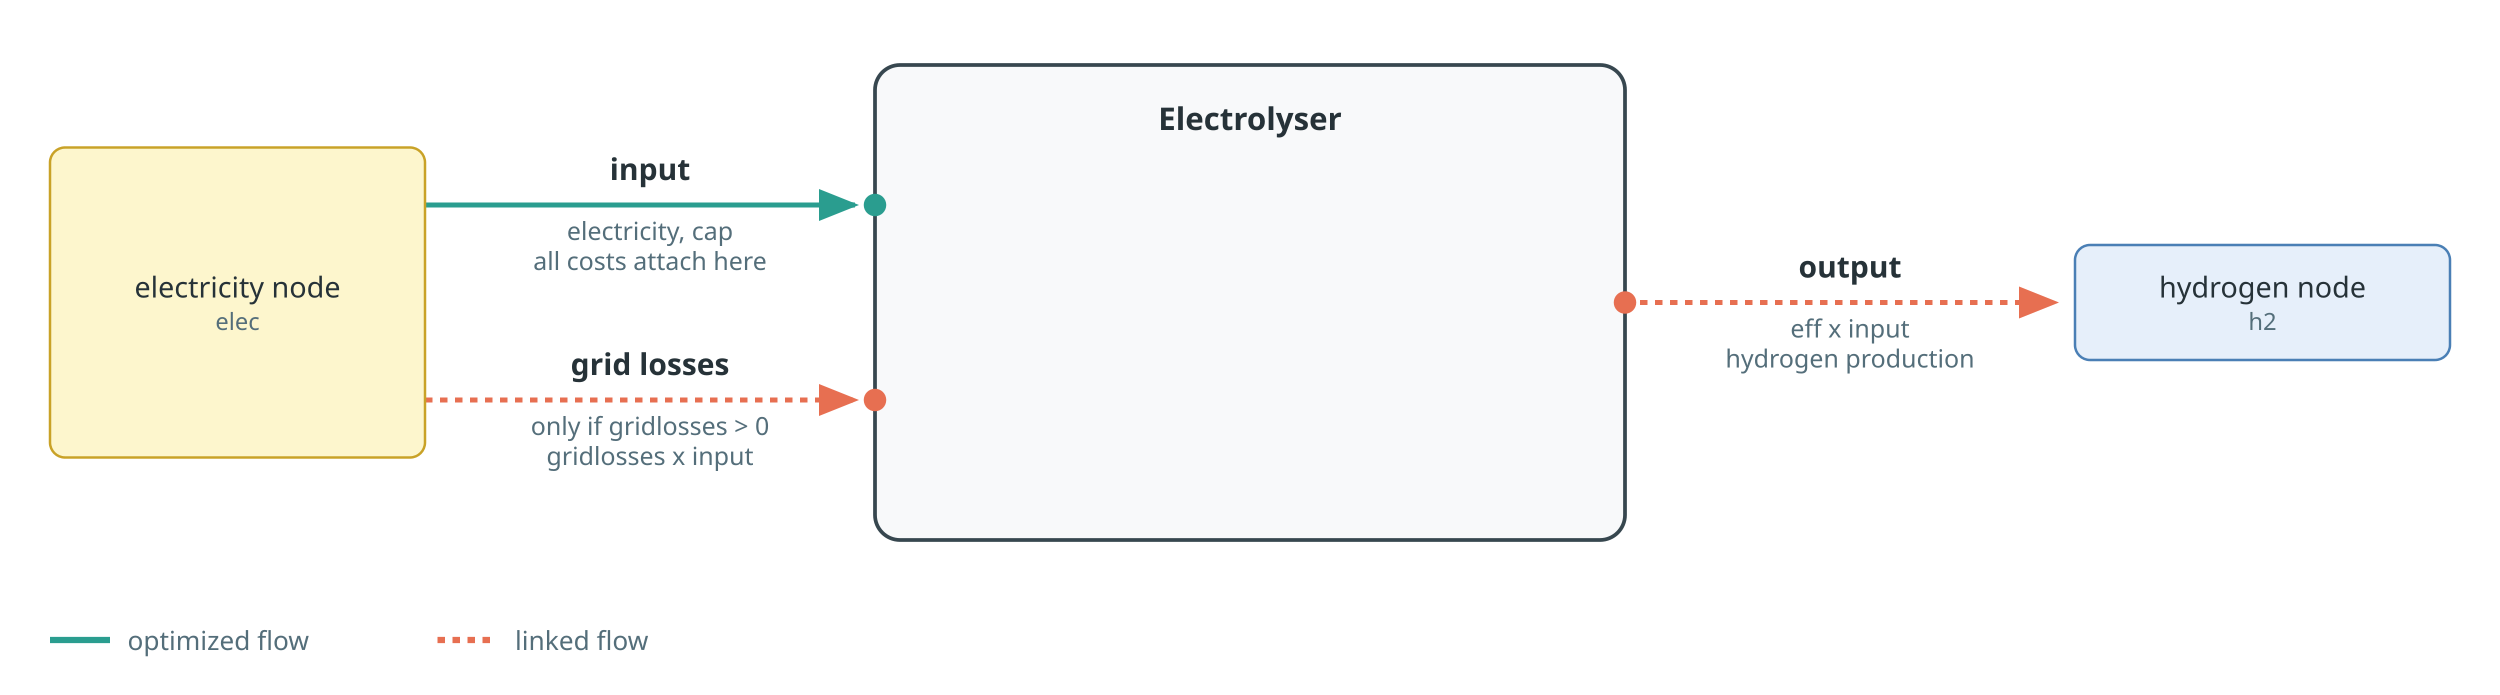
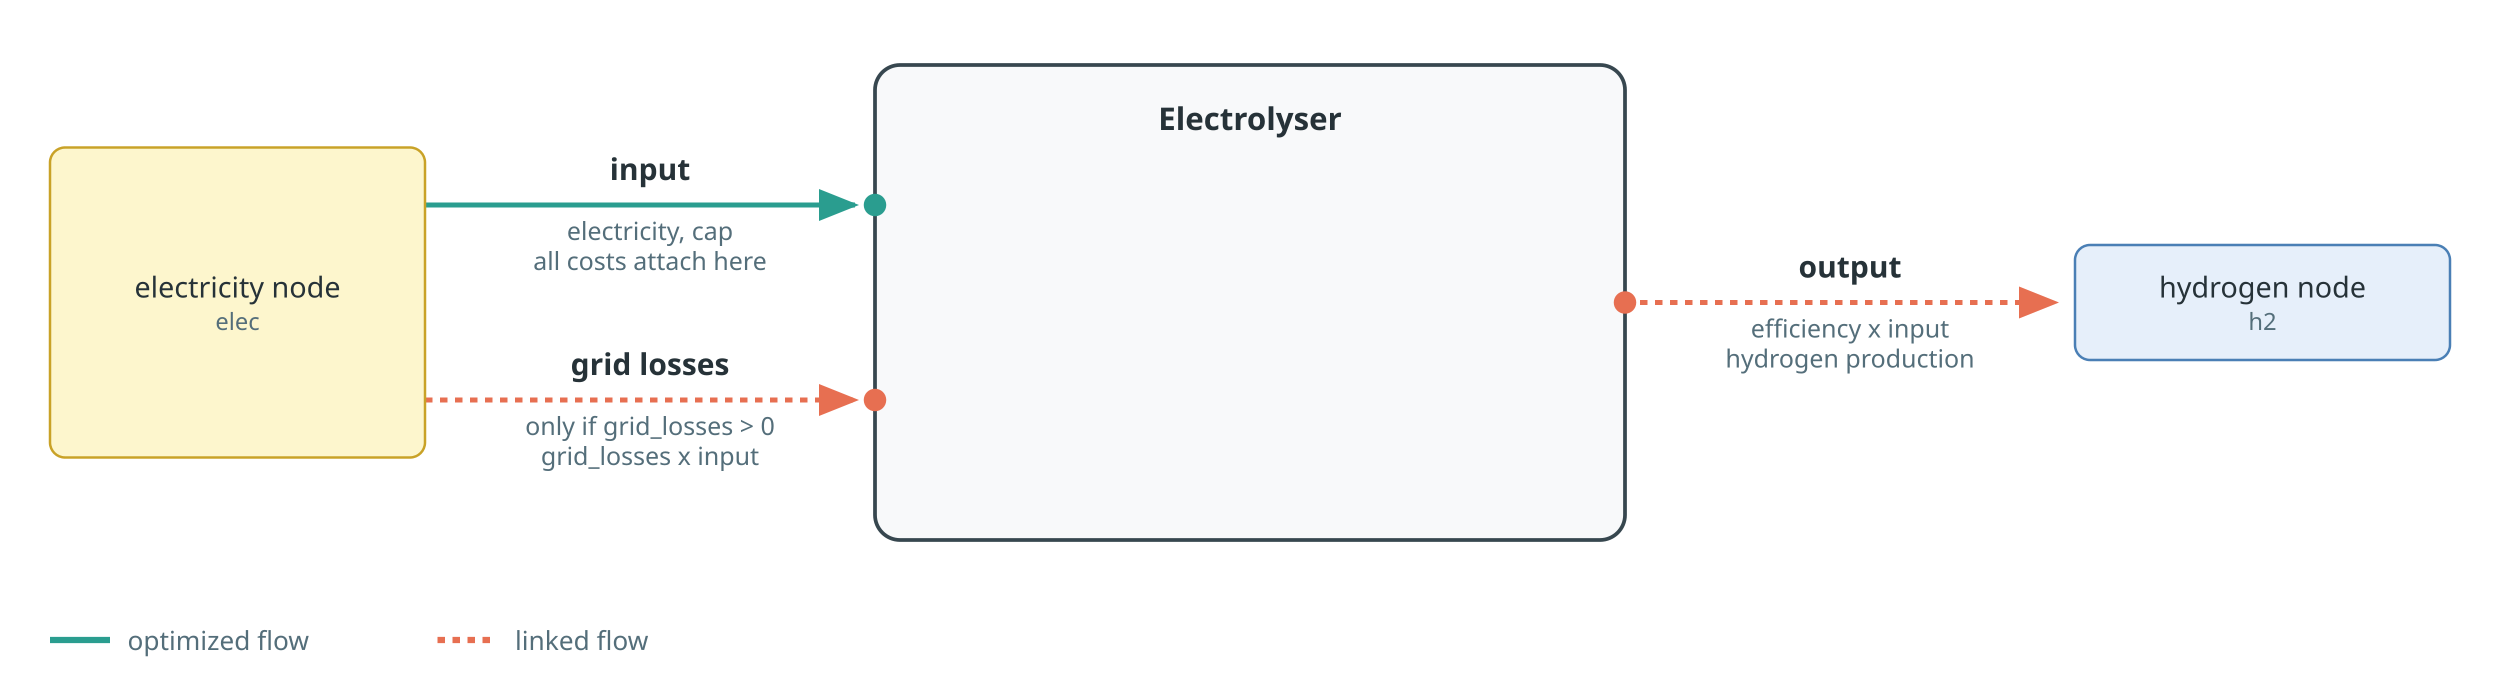
<svg xmlns="http://www.w3.org/2000/svg" width="1000" height="278" viewBox="0 0 1000 278" role="img">
  <rect width="100%" height="100%" fill="#ffffff" />
  <defs>
    <marker id="head-level" viewBox="0 0 10 8" refX="9" refY="4" markerWidth="8" markerHeight="7" orient="auto">
      <path d="M0,0 L10,4 L0,8 z" fill="#c44536" />
    </marker>
    <marker id="head-linked" viewBox="0 0 10 8" refX="9" refY="4" markerWidth="8" markerHeight="7" orient="auto">
      <path d="M0,0 L10,4 L0,8 z" fill="#e76f51" />
    </marker>
    <marker id="head-fixed" viewBox="0 0 10 8" refX="9" refY="4" markerWidth="8" markerHeight="7" orient="auto">
      <path d="M0,0 L10,4 L0,8 z" fill="#264653" />
    </marker>
    <marker id="head-free" viewBox="0 0 10 8" refX="9" refY="4" markerWidth="8" markerHeight="7" orient="auto">
      <path d="M0,0 L10,4 L0,8 z" fill="#2a9d8f" />
    </marker>
  </defs>
  <style>
    text { font-family: system-ui, sans-serif; fill: #263238; }
    .port { font-size: 12px; font-weight: 600; text-anchor: middle; }
    .note { font-size: 10px; fill: #546e7a; text-anchor: middle; }
    .noteleft { font-size: 10px; fill: #546e7a; }
    .box { font-size: 11.5px; text-anchor: middle; }
    .boxsub { font-size: 9.5px; fill: #546e7a; text-anchor: middle; }
    .chip { font-size: 9px; fill: #78909c; font-style: italic; text-anchor: middle; }
    .name { font-size: 12.5px; font-weight: 600; text-anchor: middle; }
    .legend { font-size: 10.5px; fill: #546e7a; }
</style>
  <rect x="350" y="26" width="300" height="190" rx="10" fill="#f8f9fa" stroke="#37474f" stroke-width="1.5" />
  <text class="name" x="500.0" y="52">Electrolyser</text>
  <line x1="170" y1="82.0" x2="342" y2="82.0" stroke="#2a9d8f" stroke-width="2" stroke-dasharray="none" marker-end="url(#head-free)" />
  <circle cx="350" cy="82.0" r="4.5" fill="#2a9d8f" />
  <text class="port" x="260.0" y="72.0" fill="#2a9d8f">input</text>
  <text class="note" x="260.0" y="96.0">electricity, cap</text>
  <text class="note" x="260.0" y="108.0">all costs attach here</text>
  <line x1="170" y1="160.0" x2="342" y2="160.0" stroke="#e76f51" stroke-width="2" stroke-dasharray="3 3" marker-end="url(#head-linked)" />
  <circle cx="350" cy="160.0" r="4.5" fill="#e76f51" />
  <text class="port" x="260.0" y="150.0" fill="#e76f51">grid losses</text>
-   <text class="note" x="260.0" y="174.0">only if gridlosses &gt; 0</text>
-   <text class="note" x="260.0" y="186.0">gridlosses x input</text>
+   <text class="note" x="260.0" y="174.0">only if grid_losses &gt; 0</text>
+   <text class="note" x="260.0" y="186.0">grid_losses x input</text>
  <rect x="20" y="59.0" width="150" height="124.0" rx="6" fill="#fdf6cd" stroke="#c9a227" stroke-width="1" stroke-dasharray="none" />
  <text class="box" x="95.0" y="119.0">electricity node</text>
  <text class="boxsub" x="95.0" y="132.0">elec</text>
  <line x1="650" y1="121.0" x2="822" y2="121.0" stroke="#e76f51" stroke-width="2" stroke-dasharray="3 3" marker-end="url(#head-linked)" />
  <circle cx="650" cy="121.0" r="4.5" fill="#e76f51" />
  <text class="port" x="740.0" y="111.0" fill="#e76f51">output</text>
-   <text class="note" x="740.0" y="135.0">eff x input</text>
+   <text class="note" x="740.0" y="135.0">efficiency x input</text>
  <text class="note" x="740.0" y="147.0">hydrogen production</text>
  <rect x="830" y="98.0" width="150" height="46.0" rx="6" fill="#e6effa" stroke="#4a7fb5" stroke-width="1" stroke-dasharray="none" />
  <text class="box" x="905.0" y="119.0">hydrogen node</text>
  <text class="boxsub" x="905.0" y="132.0">h2</text>
  <line x1="20" y1="256" x2="44" y2="256" stroke="#2a9d8f" stroke-width="2.5" stroke-dasharray="none" />
  <text class="legend" x="51" y="260">optimized flow</text>
  <line x1="175" y1="256" x2="199" y2="256" stroke="#e76f51" stroke-width="2.5" stroke-dasharray="3 3" />
  <text class="legend" x="206" y="260">linked flow</text>
</svg>
